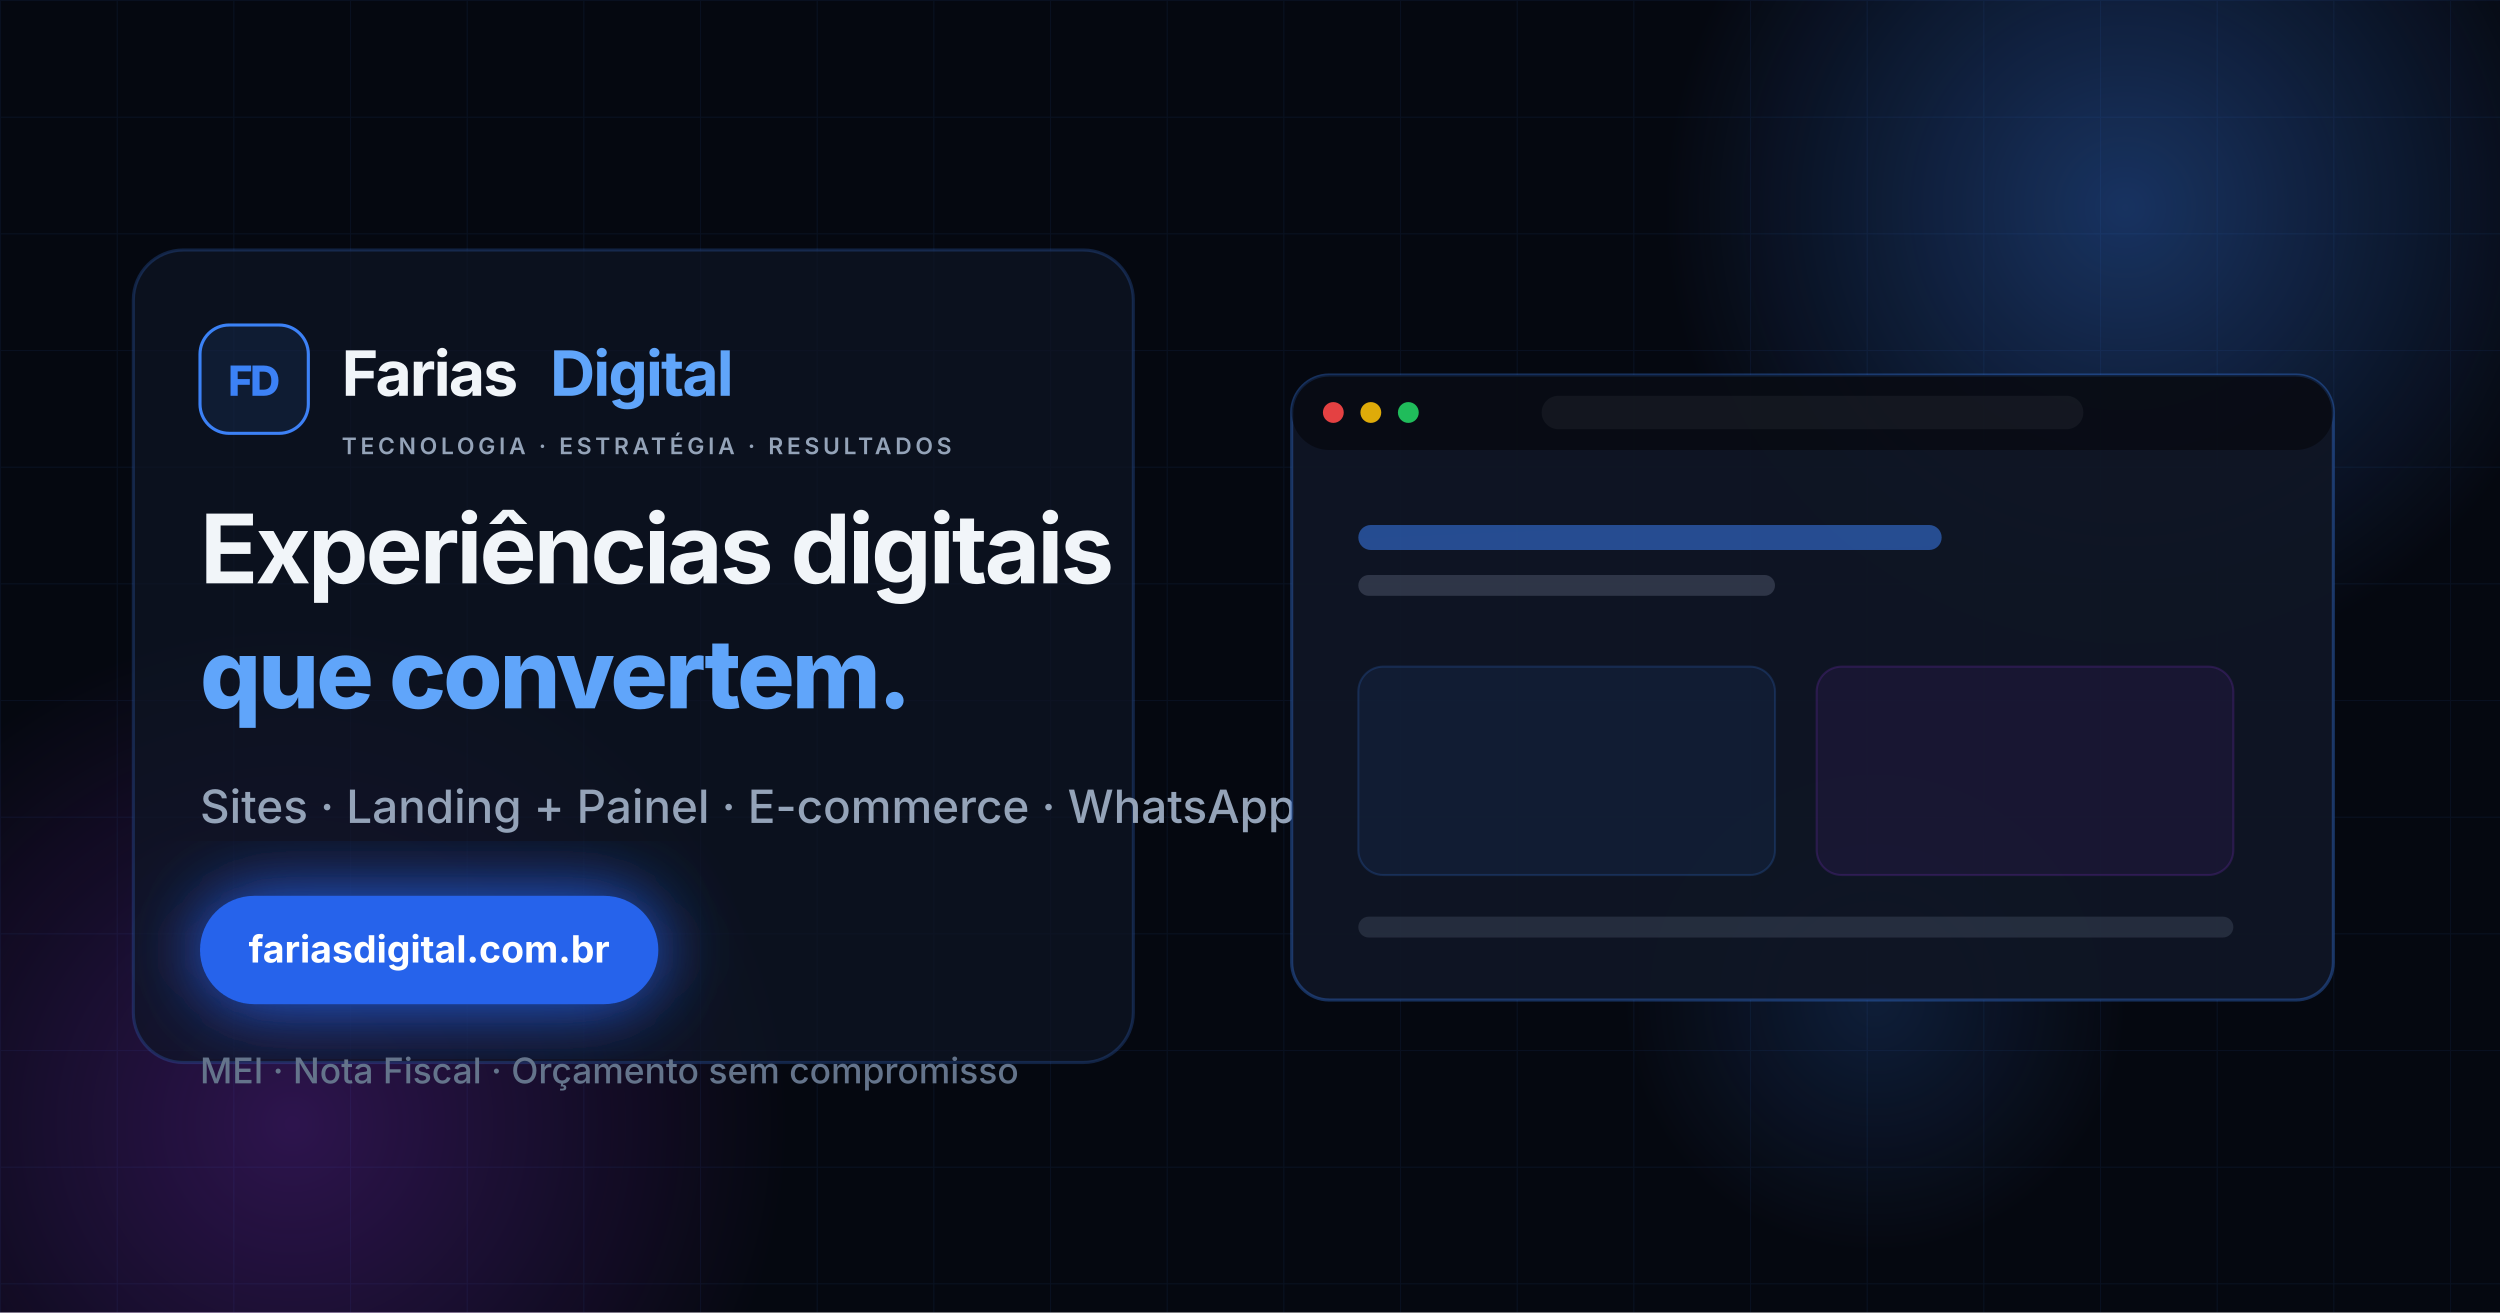
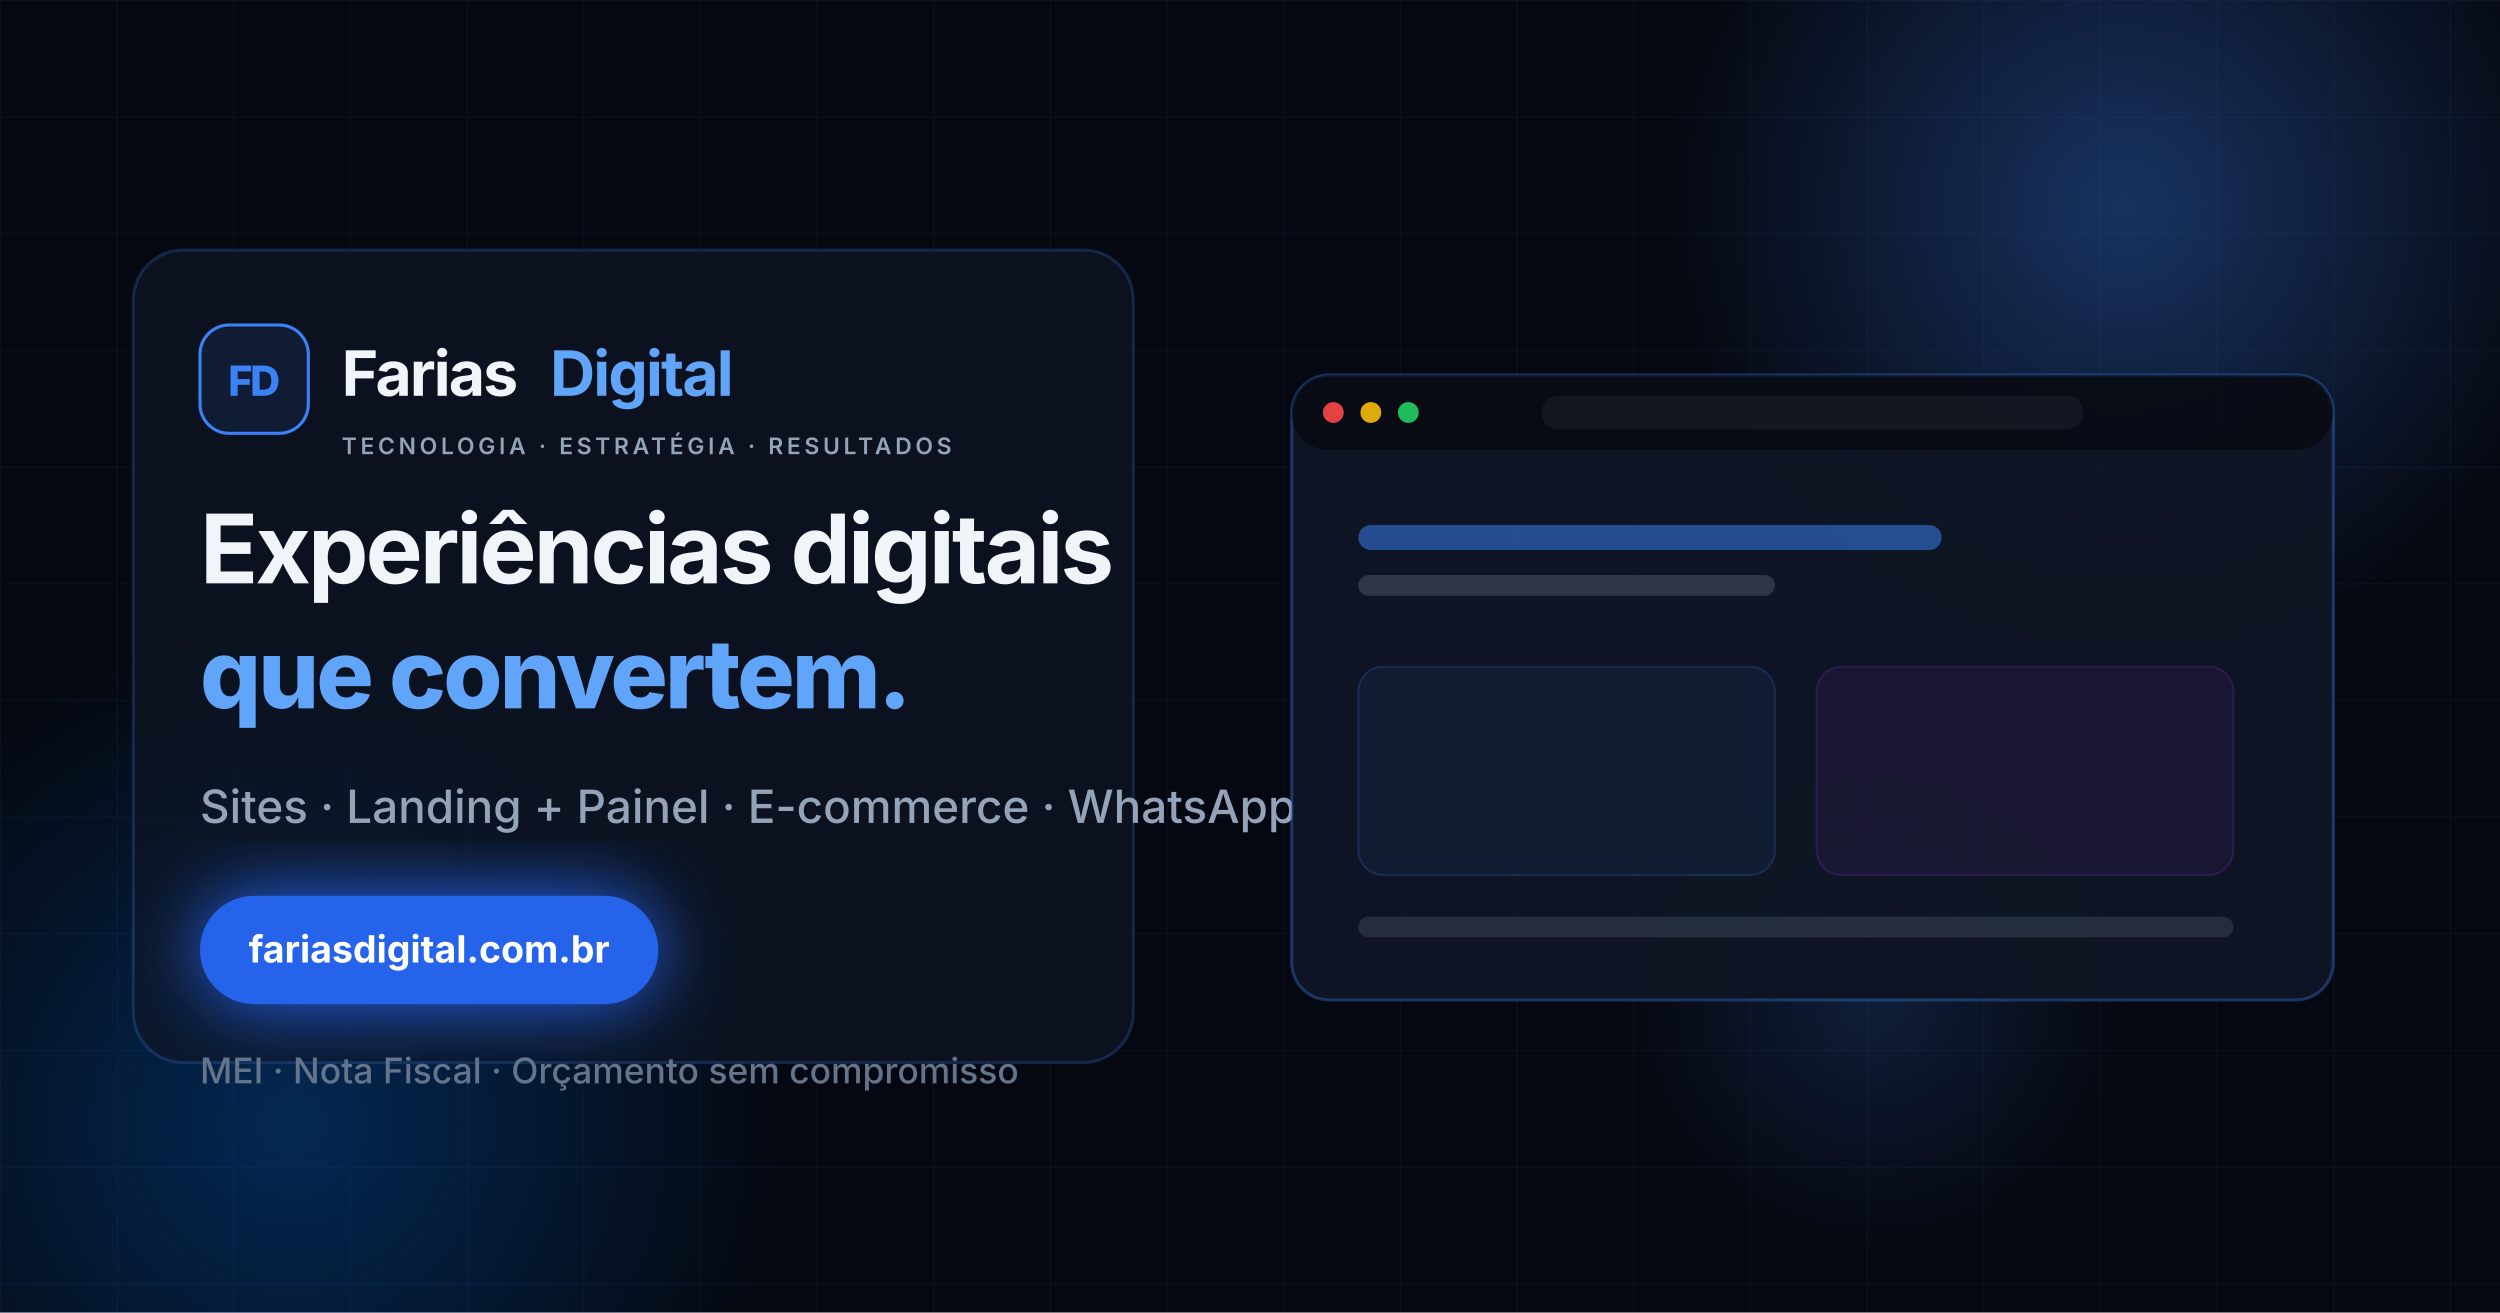
<svg xmlns="http://www.w3.org/2000/svg" width="1200" height="630" viewBox="0 0 1200 630" fill="none">
  <defs>
    <linearGradient id="bg" x1="0" y1="0" x2="1200" y2="630">
      <stop offset="0%" stop-color="#050810" />
      <stop offset="100%" stop-color="#0a0f1a" />
    </linearGradient>
    <linearGradient id="fd-grad" x1="0" y1="0" x2="48" y2="48">
      <stop offset="0%" stop-color="#3b82f6" />
-       <stop offset="100%" stop-color="#9333ea" />
+       <stop offset="100%" stop-color="#007BFF" />
    </linearGradient>
    <linearGradient id="accent-text" x1="0" y1="0" x2="420" y2="0">
      <stop offset="0%" stop-color="#60a5fa" />
      <stop offset="50%" stop-color="#3b82f6" />
-       <stop offset="100%" stop-color="#a855f7" />
+       <stop offset="100%" stop-color="#0ea5e9" />
    </linearGradient>
    <linearGradient id="cta-grad" x1="0" y1="0" x2="280" y2="0">
      <stop offset="0%" stop-color="#2563eb" />
-       <stop offset="100%" stop-color="#7c3aed" />
+       <stop offset="100%" stop-color="#007BFF" />
    </linearGradient>
    <radialGradient id="orb-blue" cx="0.5" cy="0.5" r="0.5">
      <stop offset="0%" stop-color="#3b82f6" stop-opacity="0.35" />
      <stop offset="100%" stop-color="#3b82f6" stop-opacity="0" />
    </radialGradient>
-     <radialGradient id="orb-purple" cx="0.5" cy="0.5" r="0.5">
-       <stop offset="0%" stop-color="#9333ea" stop-opacity="0.28" />
-       <stop offset="100%" stop-color="#9333ea" stop-opacity="0" />
+     <radialGradient id="orb-accent" cx="0.5" cy="0.5" r="0.5">
+       <stop offset="0%" stop-color="#007BFF" stop-opacity="0.28" />
+       <stop offset="100%" stop-color="#007BFF" stop-opacity="0" />
    </radialGradient>
    <pattern id="grid" width="56" height="56" patternUnits="userSpaceOnUse">
      <path d="M56 0H0V56" fill="none" stroke="rgba(59,130,246,0.07)" stroke-width="1" />
    </pattern>
    <filter id="glow" x="-50%" y="-50%" width="200%" height="200%">
      <feGaussianBlur stdDeviation="18" result="blur" />
      <feMerge>
        <feMergeNode in="blur" />
        <feMergeNode in="SourceGraphic" />
      </feMerge>
    </filter>
  </defs>
  <rect width="1200" height="630" fill="url(#bg)" />
  <rect width="1200" height="630" fill="url(#grid)" />
  <circle cx="1020" cy="100" r="220" fill="url(#orb-blue)" />
-   <circle cx="140" cy="540" r="240" fill="url(#orb-purple)" />
+   <circle cx="140" cy="540" r="240" fill="url(#orb-accent)" />
  <circle cx="900" cy="480" r="120" fill="url(#orb-blue)" opacity="0.5" />
  <rect x="64" y="120" width="480" height="390" rx="24" fill="rgba(15,21,36,0.72)" stroke="rgba(59,130,246,0.22)" stroke-width="1.5" />
  <g transform="translate(96, 156)">
    <rect x="0" y="0" width="52" height="52" rx="14" fill="rgba(59,130,246,0.1)" stroke="url(#fd-grad)" stroke-width="1.5" />
    <text x="26" y="34" text-anchor="middle" font-family="Inter, system-ui, sans-serif" font-size="20" font-weight="800" letter-spacing="-0.06em" fill="url(#fd-grad)">FD</text>
    <text x="68" y="34" font-family="Inter, system-ui, sans-serif" font-size="30" font-weight="700" letter-spacing="-0.03em" fill="#f1f5f9">Farias</text>
    <text x="168" y="34" font-family="Inter, system-ui, sans-serif" font-size="30" font-weight="700" letter-spacing="-0.03em" fill="url(#accent-text)">Digital</text>
    <text x="68" y="62" font-family="Inter, system-ui, sans-serif" font-size="11" font-weight="600" letter-spacing="0.16em" fill="#94a3b8">TECNOLOGIA · ESTRATÉGIA · RESULTADOS</text>
  </g>
  <text x="96" y="280" font-family="Inter, system-ui, sans-serif" font-size="46" font-weight="700" letter-spacing="-0.03em" fill="#f1f5f9">Experiências digitais</text>
  <text x="96" y="340" font-family="Inter, system-ui, sans-serif" font-size="46" font-weight="800" letter-spacing="-0.03em" fill="url(#accent-text)">que convertem.</text>
  <text x="96" y="395" font-family="Inter, system-ui, sans-serif" font-size="22" font-weight="500" fill="#94a3b8">Sites · Landing + Painel · E-commerce · WhatsApp</text>
  <rect x="96" y="430" width="220" height="52" rx="26" fill="url(#cta-grad)" filter="url(#glow)" />
  <text x="206" y="462" text-anchor="middle" font-family="Inter, system-ui, sans-serif" font-size="18" font-weight="700" fill="#ffffff">fariasdigital.com.br</text>
  <text x="96" y="520" font-family="Inter, system-ui, sans-serif" font-size="17" font-weight="500" fill="#64748b">MEI · Nota Fiscal · Orçamento sem compromisso</text>
  <g transform="translate(620, 180)" opacity="0.95">
    <rect x="0" y="0" width="500" height="300" rx="18" fill="#0f1524" stroke="rgba(59,130,246,0.35)" stroke-width="1.5" />
    <rect x="0" y="0" width="500" height="36" rx="18" fill="rgba(0,0,0,0.45)" />
    <circle cx="20" cy="18" r="5" fill="#ef4444" />
    <circle cx="38" cy="18" r="5" fill="#eab308" />
    <circle cx="56" cy="18" r="5" fill="#22c55e" />
    <rect x="120" y="10" width="260" height="16" rx="8" fill="rgba(255,255,255,0.05)" />
    <rect x="32" y="72" width="280" height="12" rx="6" fill="url(#fd-grad)" opacity="0.55" />
    <rect x="32" y="96" width="200" height="10" rx="5" fill="rgba(148,163,184,0.25)" />
    <rect x="32" y="140" width="200" height="100" rx="12" fill="rgba(59,130,246,0.08)" stroke="rgba(59,130,246,0.2)" />
    <rect x="252" y="140" width="200" height="100" rx="12" fill="rgba(147,51,234,0.08)" stroke="rgba(147,51,234,0.2)" />
    <rect x="32" y="260" width="420" height="10" rx="5" fill="rgba(148,163,184,0.18)" />
  </g>
</svg>
